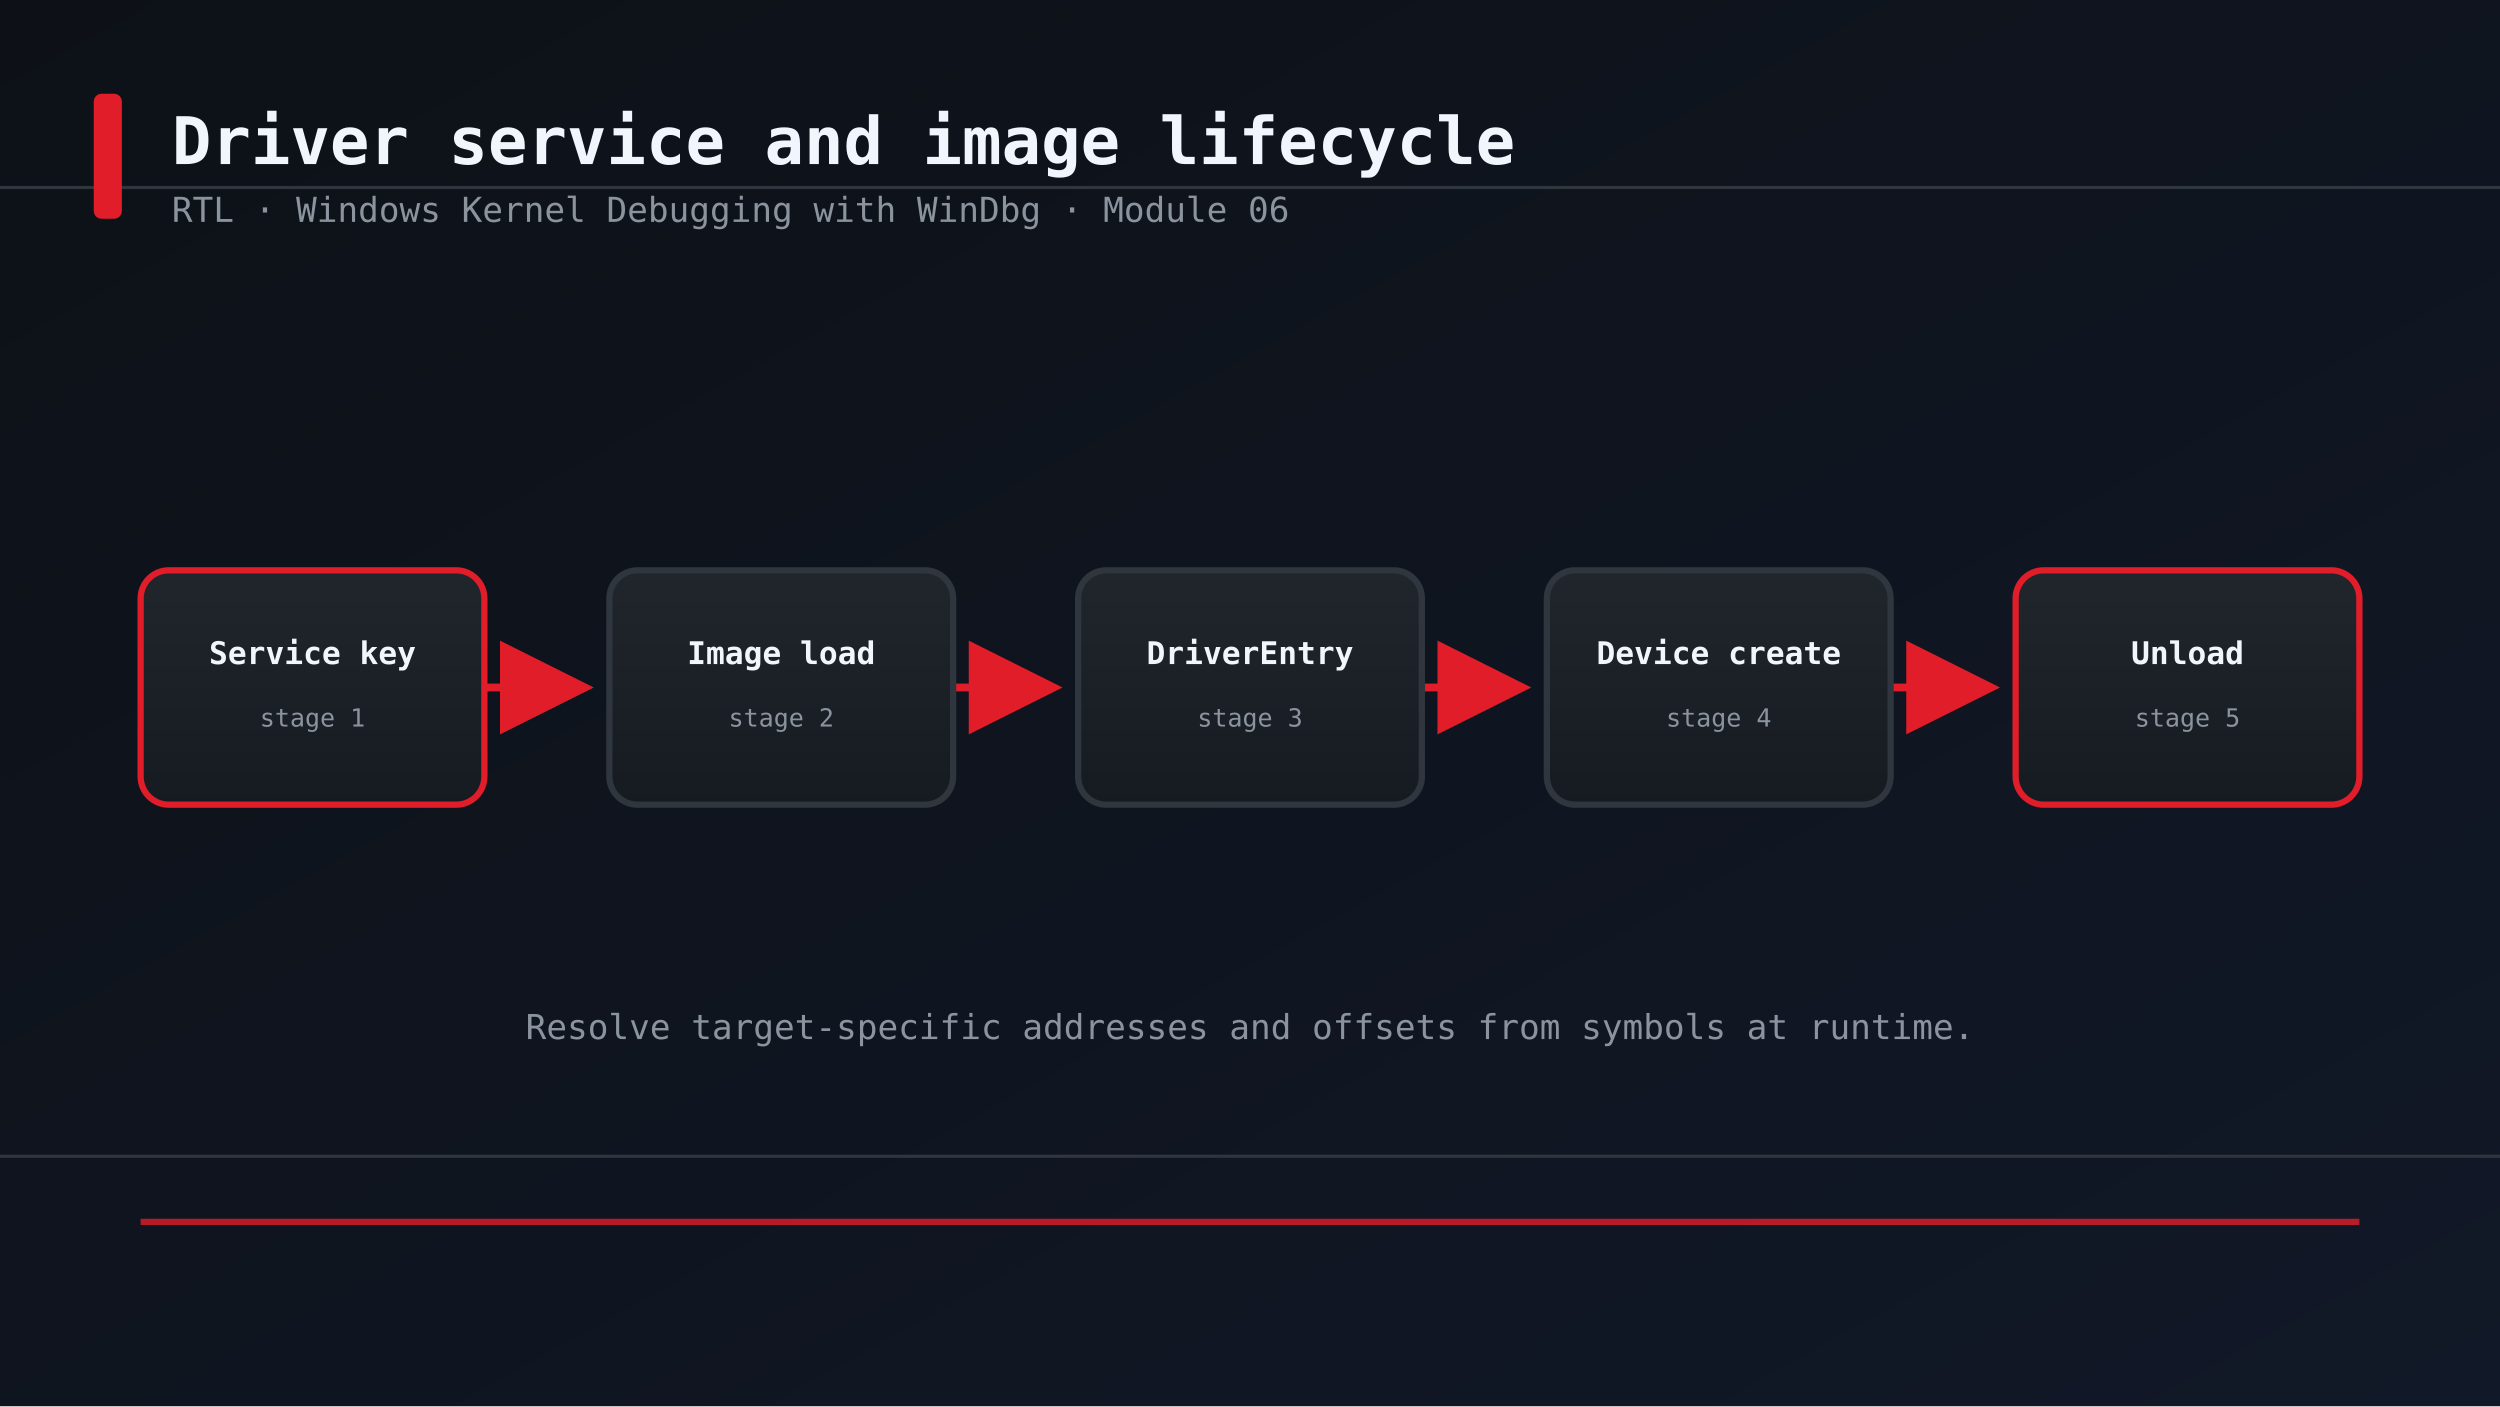
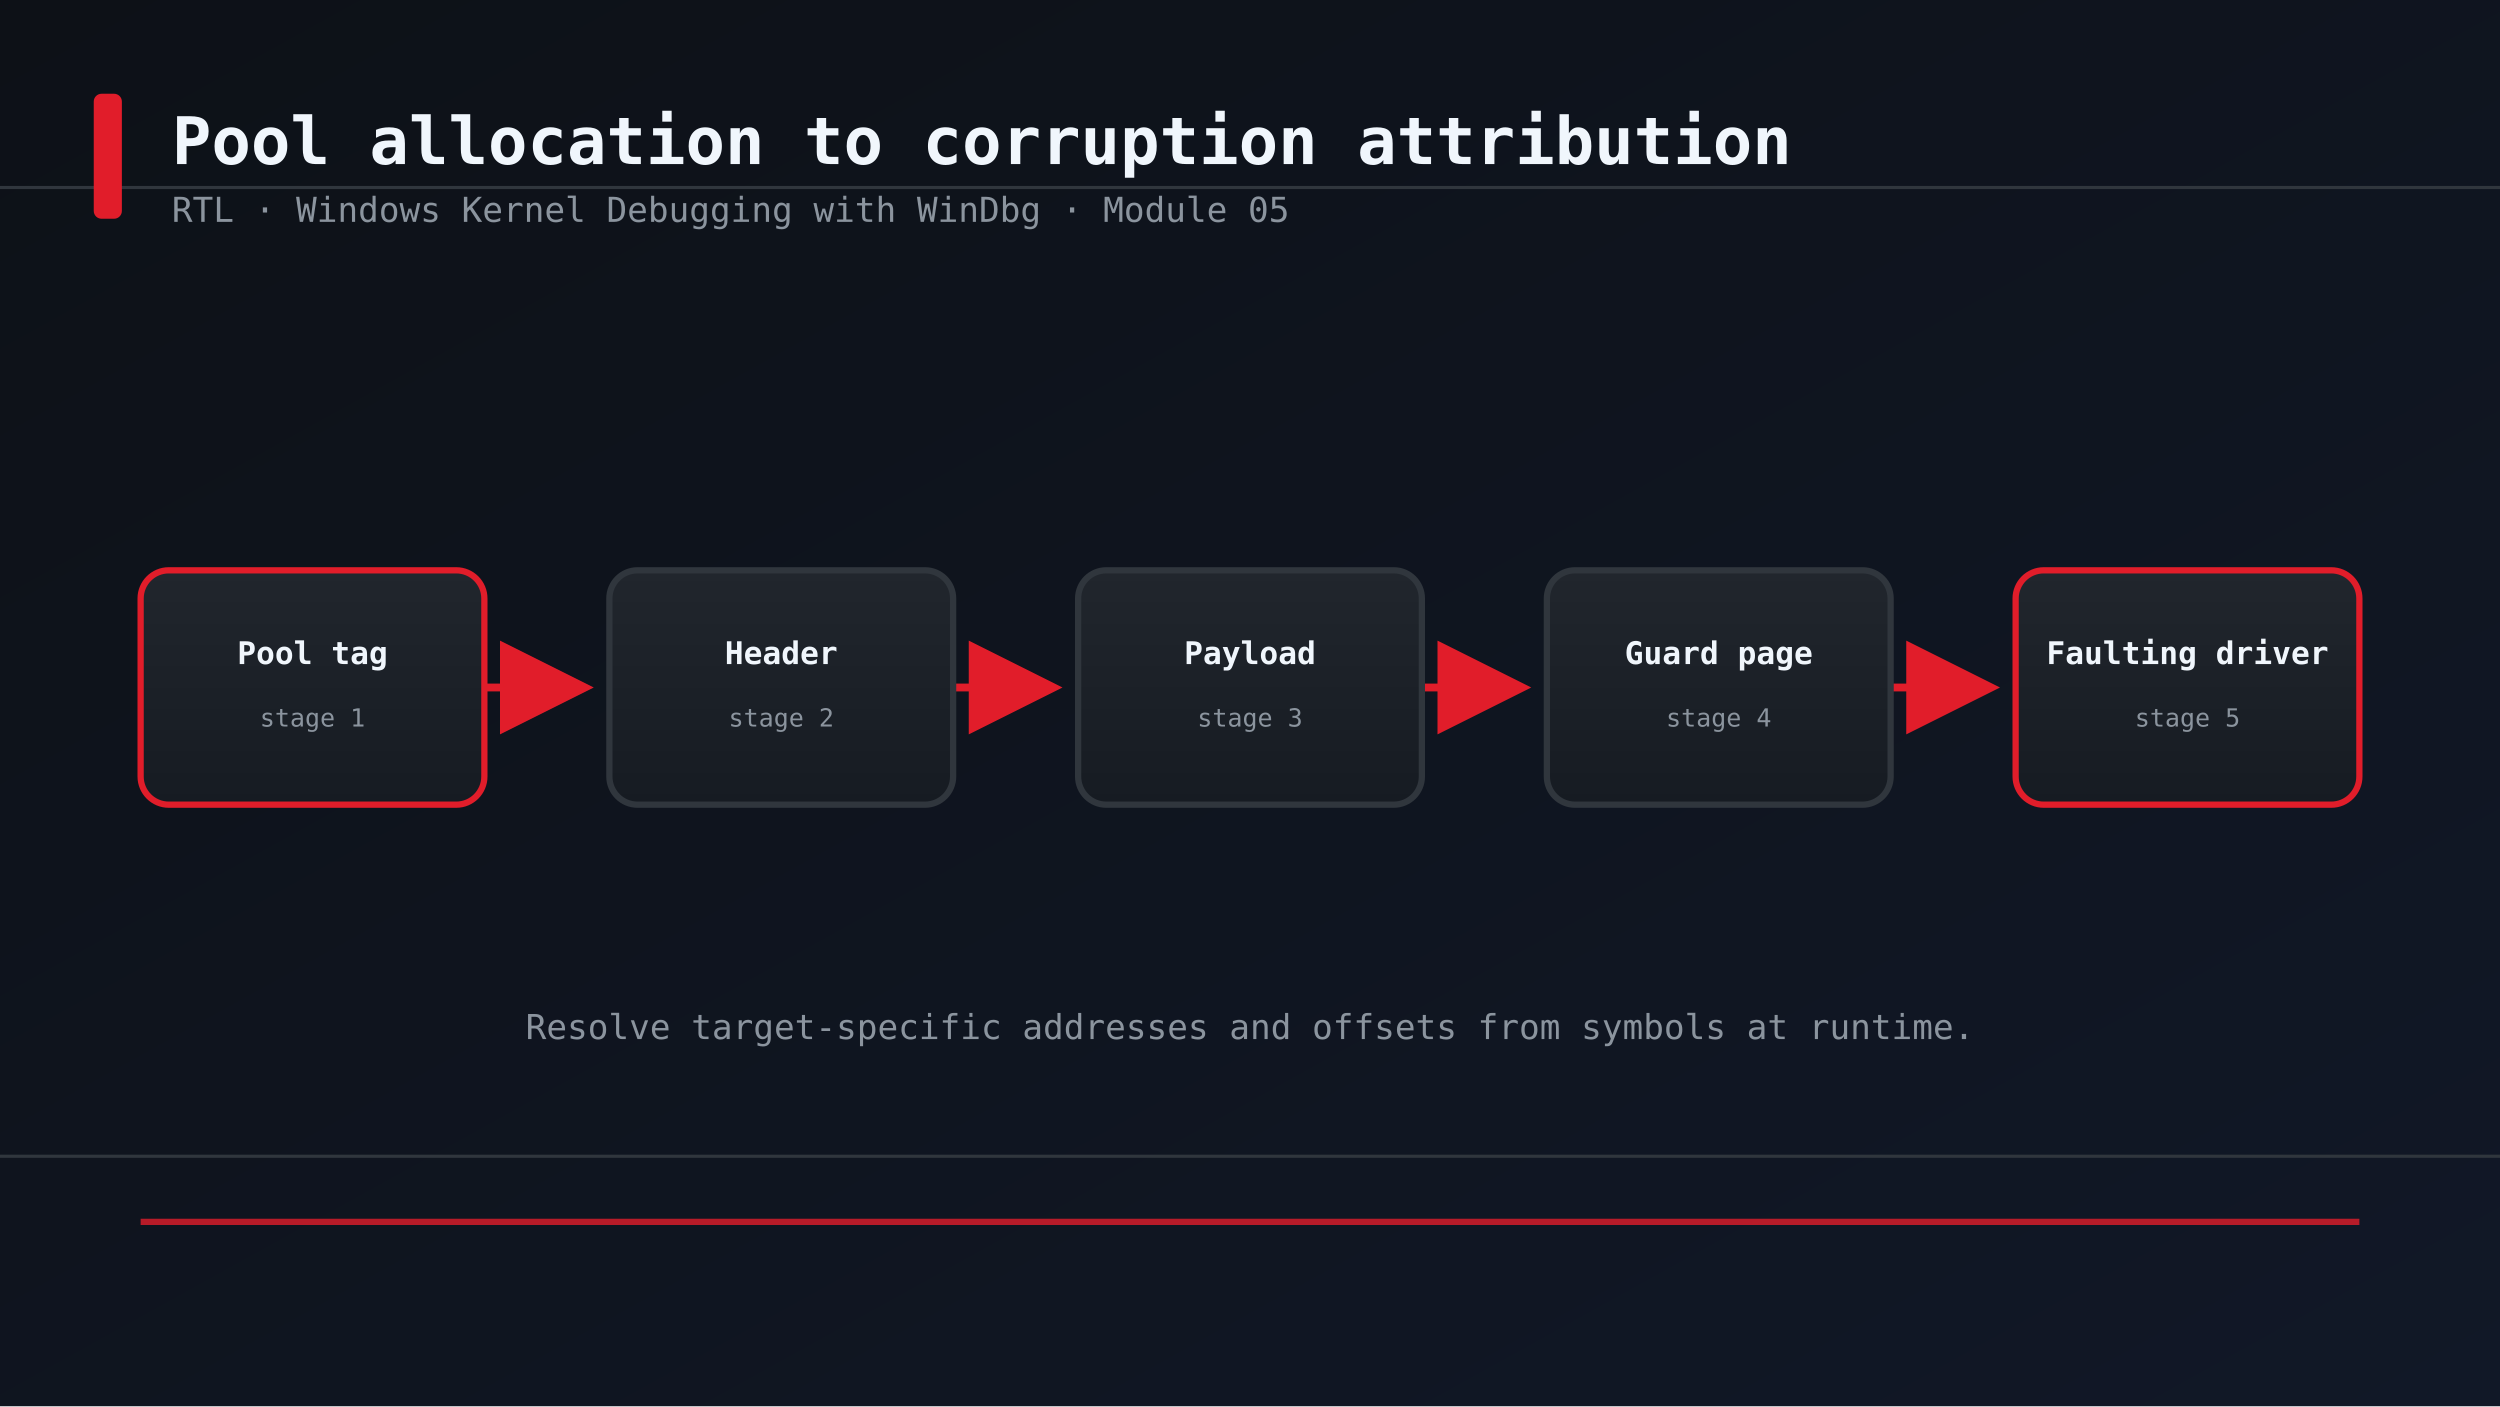
<svg xmlns="http://www.w3.org/2000/svg" viewBox="0 0 1600 900" width="100%" role="img" aria-labelledby="title desc">
  <defs>
    <linearGradient id="bg" x1="0" y1="0" x2="1" y2="1">
      <stop offset="0" stop-color="#0d1117" />
      <stop offset="1" stop-color="#111827" />
    </linearGradient>
    <linearGradient id="panel" x1="0" y1="0" x2="0" y2="1">
      <stop offset="0" stop-color="#21262d" />
      <stop offset="1" stop-color="#161b22" />
    </linearGradient>
    <marker id="arrow" markerWidth="12" markerHeight="12" refX="10" refY="6" orient="auto">
      <path d="M0,0 L12,6 L0,12 z" fill="#e11d2a" />
    </marker>
    <style>
      .title { fill:#f0f6fc; font:700 42px ui-monospace,SFMono-Regular,Consolas,monospace; }
      .subtitle { fill:#8b949e; font:22px ui-monospace,SFMono-Regular,Consolas,monospace; }
      .label { fill:#f0f6fc; font:700 20px ui-monospace,SFMono-Regular,Consolas,monospace; }
      .small { fill:#8b949e; font:16px ui-monospace,SFMono-Regular,Consolas,monospace; }
      .arrow { stroke:#e11d2a; stroke-width:5; marker-end:url(#arrow); }
    </style>
  </defs>
  <rect width="1600" height="900" fill="url(#bg)" />
  <path d="M0 120 H1600 M0 740 H1600" stroke="#30363d" stroke-width="2" />
  <rect x="60" y="60" width="18" height="80" rx="5" fill="#e11d2a" />
-   <text x="110" y="105" class="title">Driver service and image lifecycle</text>
-   <text x="110" y="142" class="subtitle">RTL · Windows Kernel Debugging with WinDbg · Module 06</text>
+   <text x="110" y="105" class="title">Pool allocation to corruption attribution</text>
+   <text x="110" y="142" class="subtitle">RTL · Windows Kernel Debugging with WinDbg · Module 05</text>
  <line x1="310" y1="440" x2="370" y2="440" class="arrow" />
  <line x1="610" y1="440" x2="670" y2="440" class="arrow" />
  <line x1="910" y1="440" x2="970" y2="440" class="arrow" />
  <line x1="1210" y1="440" x2="1270" y2="440" class="arrow" />
  <g>
    <rect x="90" y="365" width="220" height="150" rx="18" fill="url(#panel)" stroke="#e11d2a" stroke-width="4" />
-     <text x="200" y="425" text-anchor="middle" class="label">Service key</text>
+     <text x="200" y="425" text-anchor="middle" class="label">Pool tag</text>
    <text x="200" y="465" text-anchor="middle" class="small">stage 1</text>
  </g>
  <g>
    <rect x="390" y="365" width="220" height="150" rx="18" fill="url(#panel)" stroke="#30363d" stroke-width="4" />
-     <text x="500" y="425" text-anchor="middle" class="label">Image load</text>
+     <text x="500" y="425" text-anchor="middle" class="label">Header</text>
    <text x="500" y="465" text-anchor="middle" class="small">stage 2</text>
  </g>
  <g>
    <rect x="690" y="365" width="220" height="150" rx="18" fill="url(#panel)" stroke="#30363d" stroke-width="4" />
-     <text x="800" y="425" text-anchor="middle" class="label">DriverEntry</text>
+     <text x="800" y="425" text-anchor="middle" class="label">Payload</text>
    <text x="800" y="465" text-anchor="middle" class="small">stage 3</text>
  </g>
  <g>
    <rect x="990" y="365" width="220" height="150" rx="18" fill="url(#panel)" stroke="#30363d" stroke-width="4" />
-     <text x="1100" y="425" text-anchor="middle" class="label">Device create</text>
+     <text x="1100" y="425" text-anchor="middle" class="label">Guard page</text>
    <text x="1100" y="465" text-anchor="middle" class="small">stage 4</text>
  </g>
  <g>
    <rect x="1290" y="365" width="220" height="150" rx="18" fill="url(#panel)" stroke="#e11d2a" stroke-width="4" />
-     <text x="1400" y="425" text-anchor="middle" class="label">Unload</text>
+     <text x="1400" y="425" text-anchor="middle" class="label">Faulting driver</text>
    <text x="1400" y="465" text-anchor="middle" class="small">stage 5</text>
  </g>
  <text x="800" y="665" text-anchor="middle" class="subtitle">Resolve target-specific addresses and offsets from symbols at runtime.</text>
  <rect x="90" y="780" width="1420" height="4" fill="#e11d2a" opacity=".8" />
</svg>
